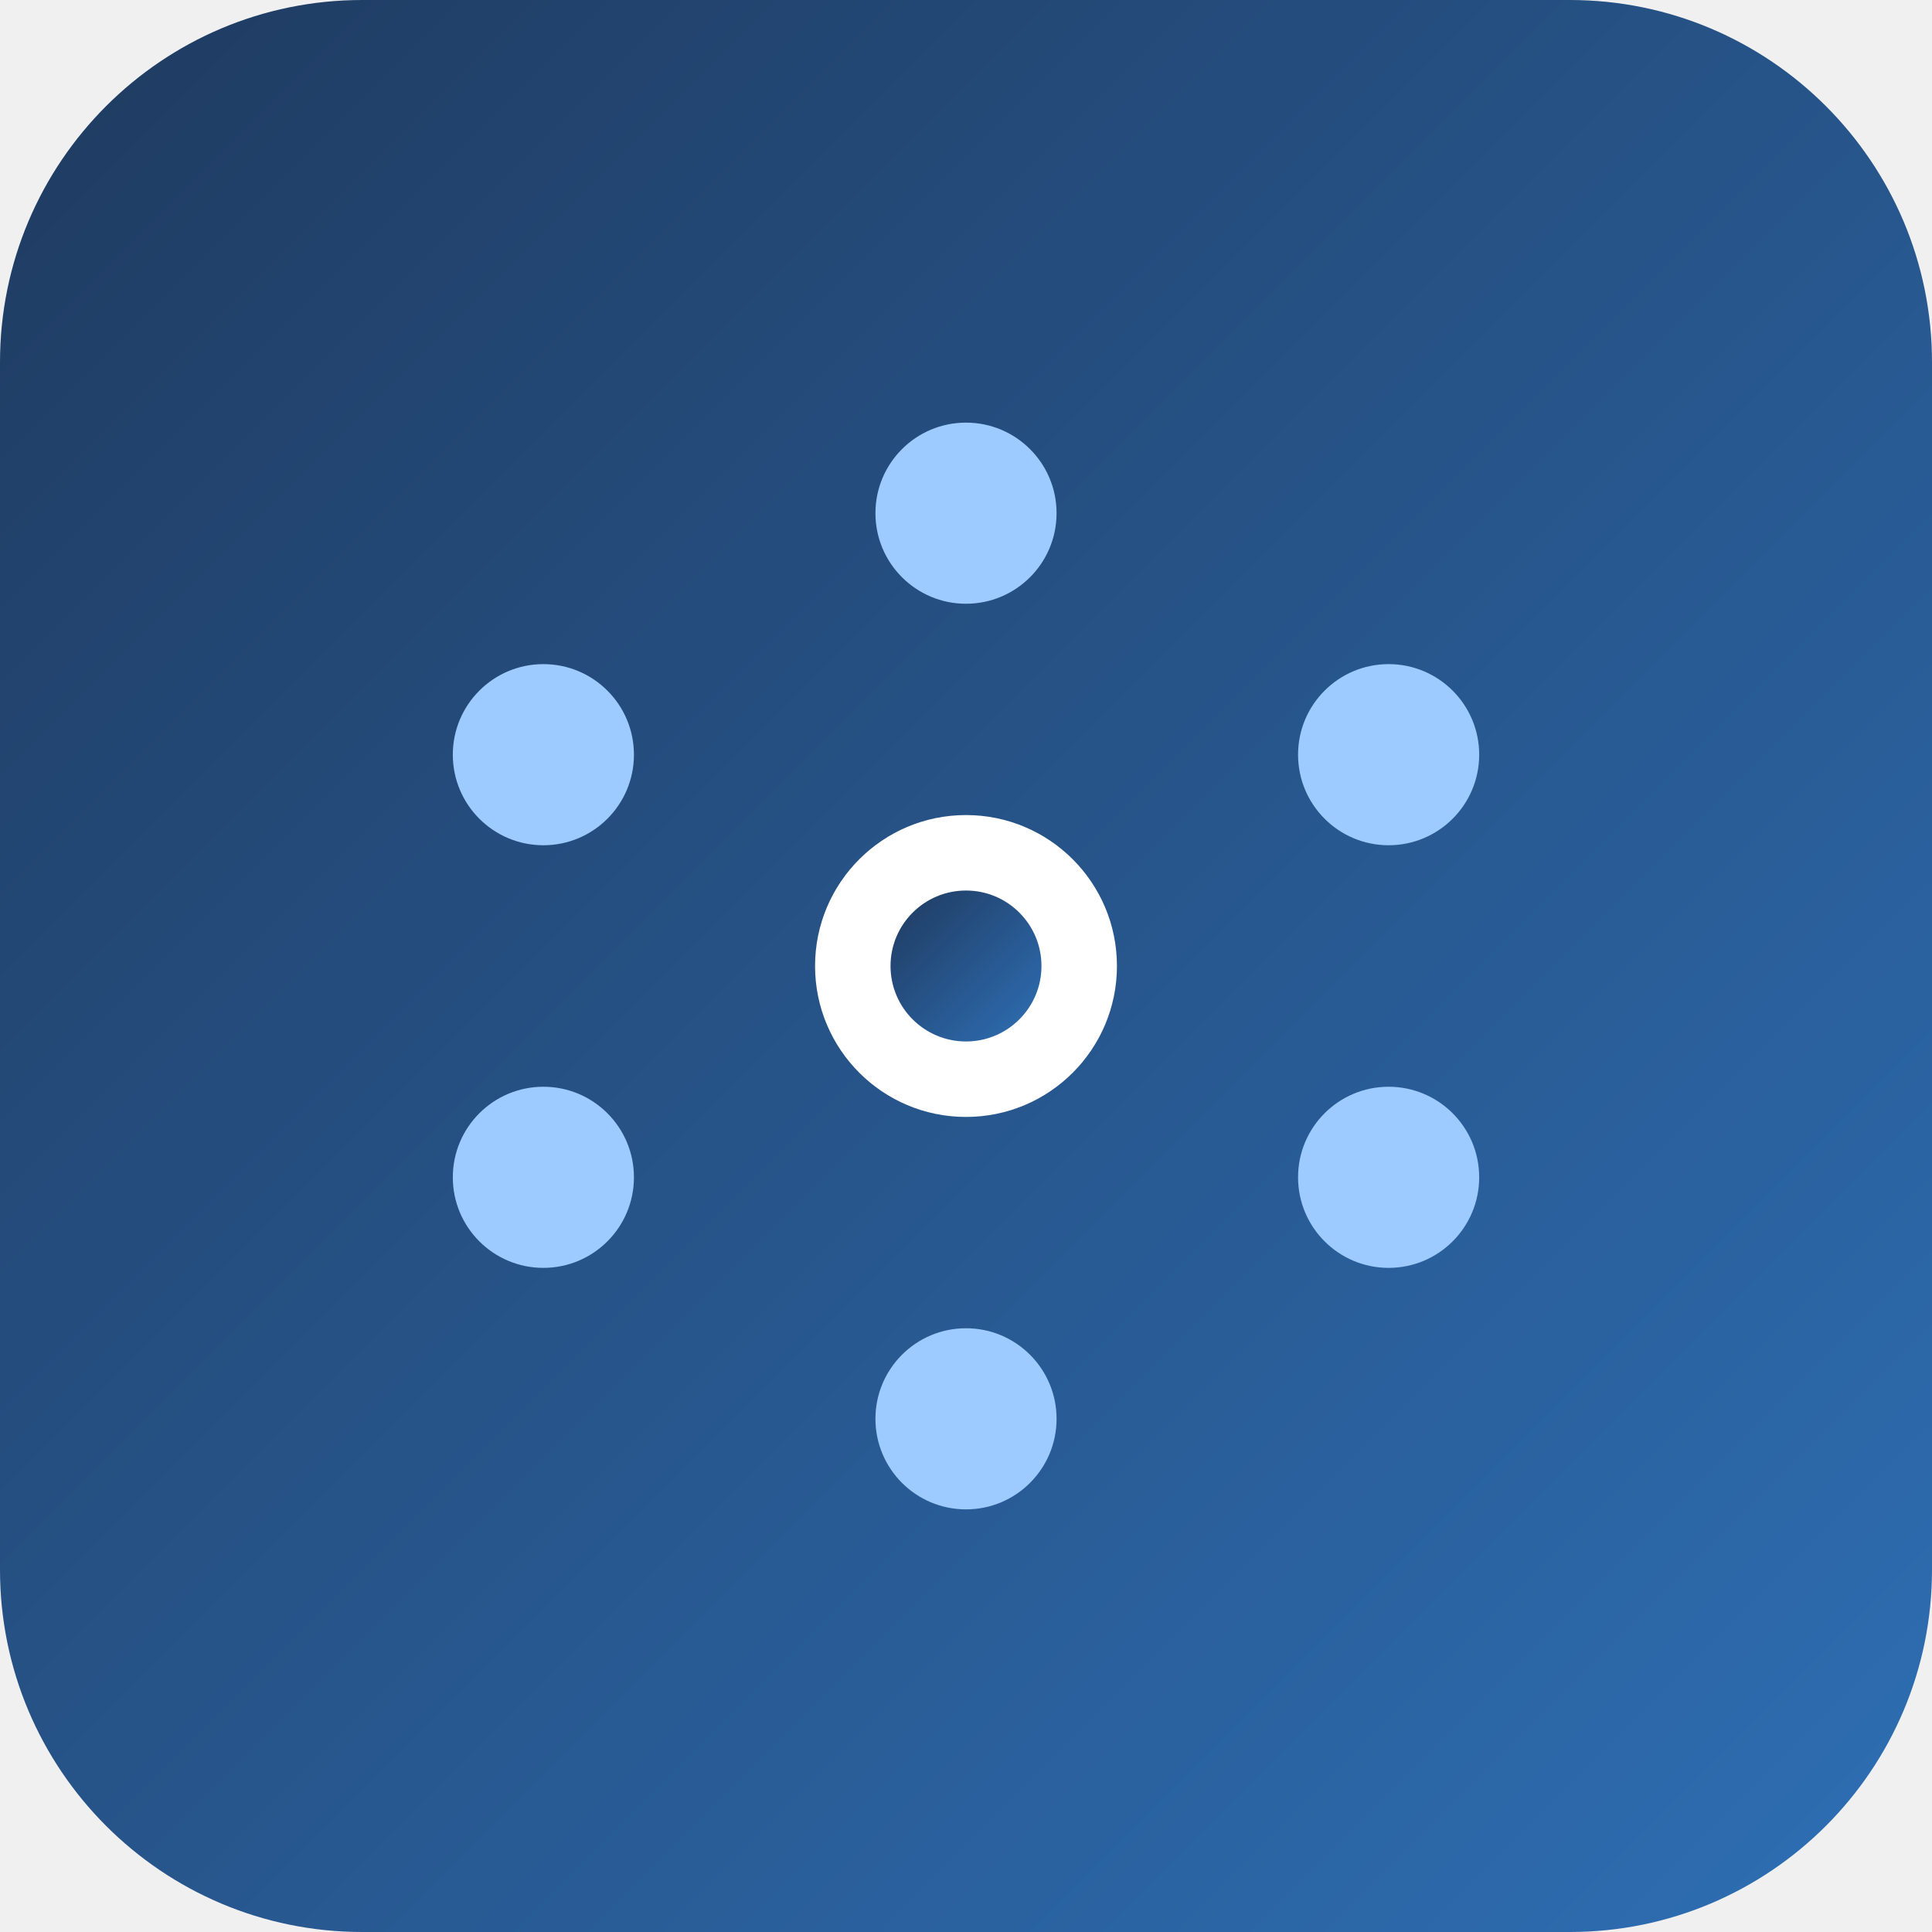
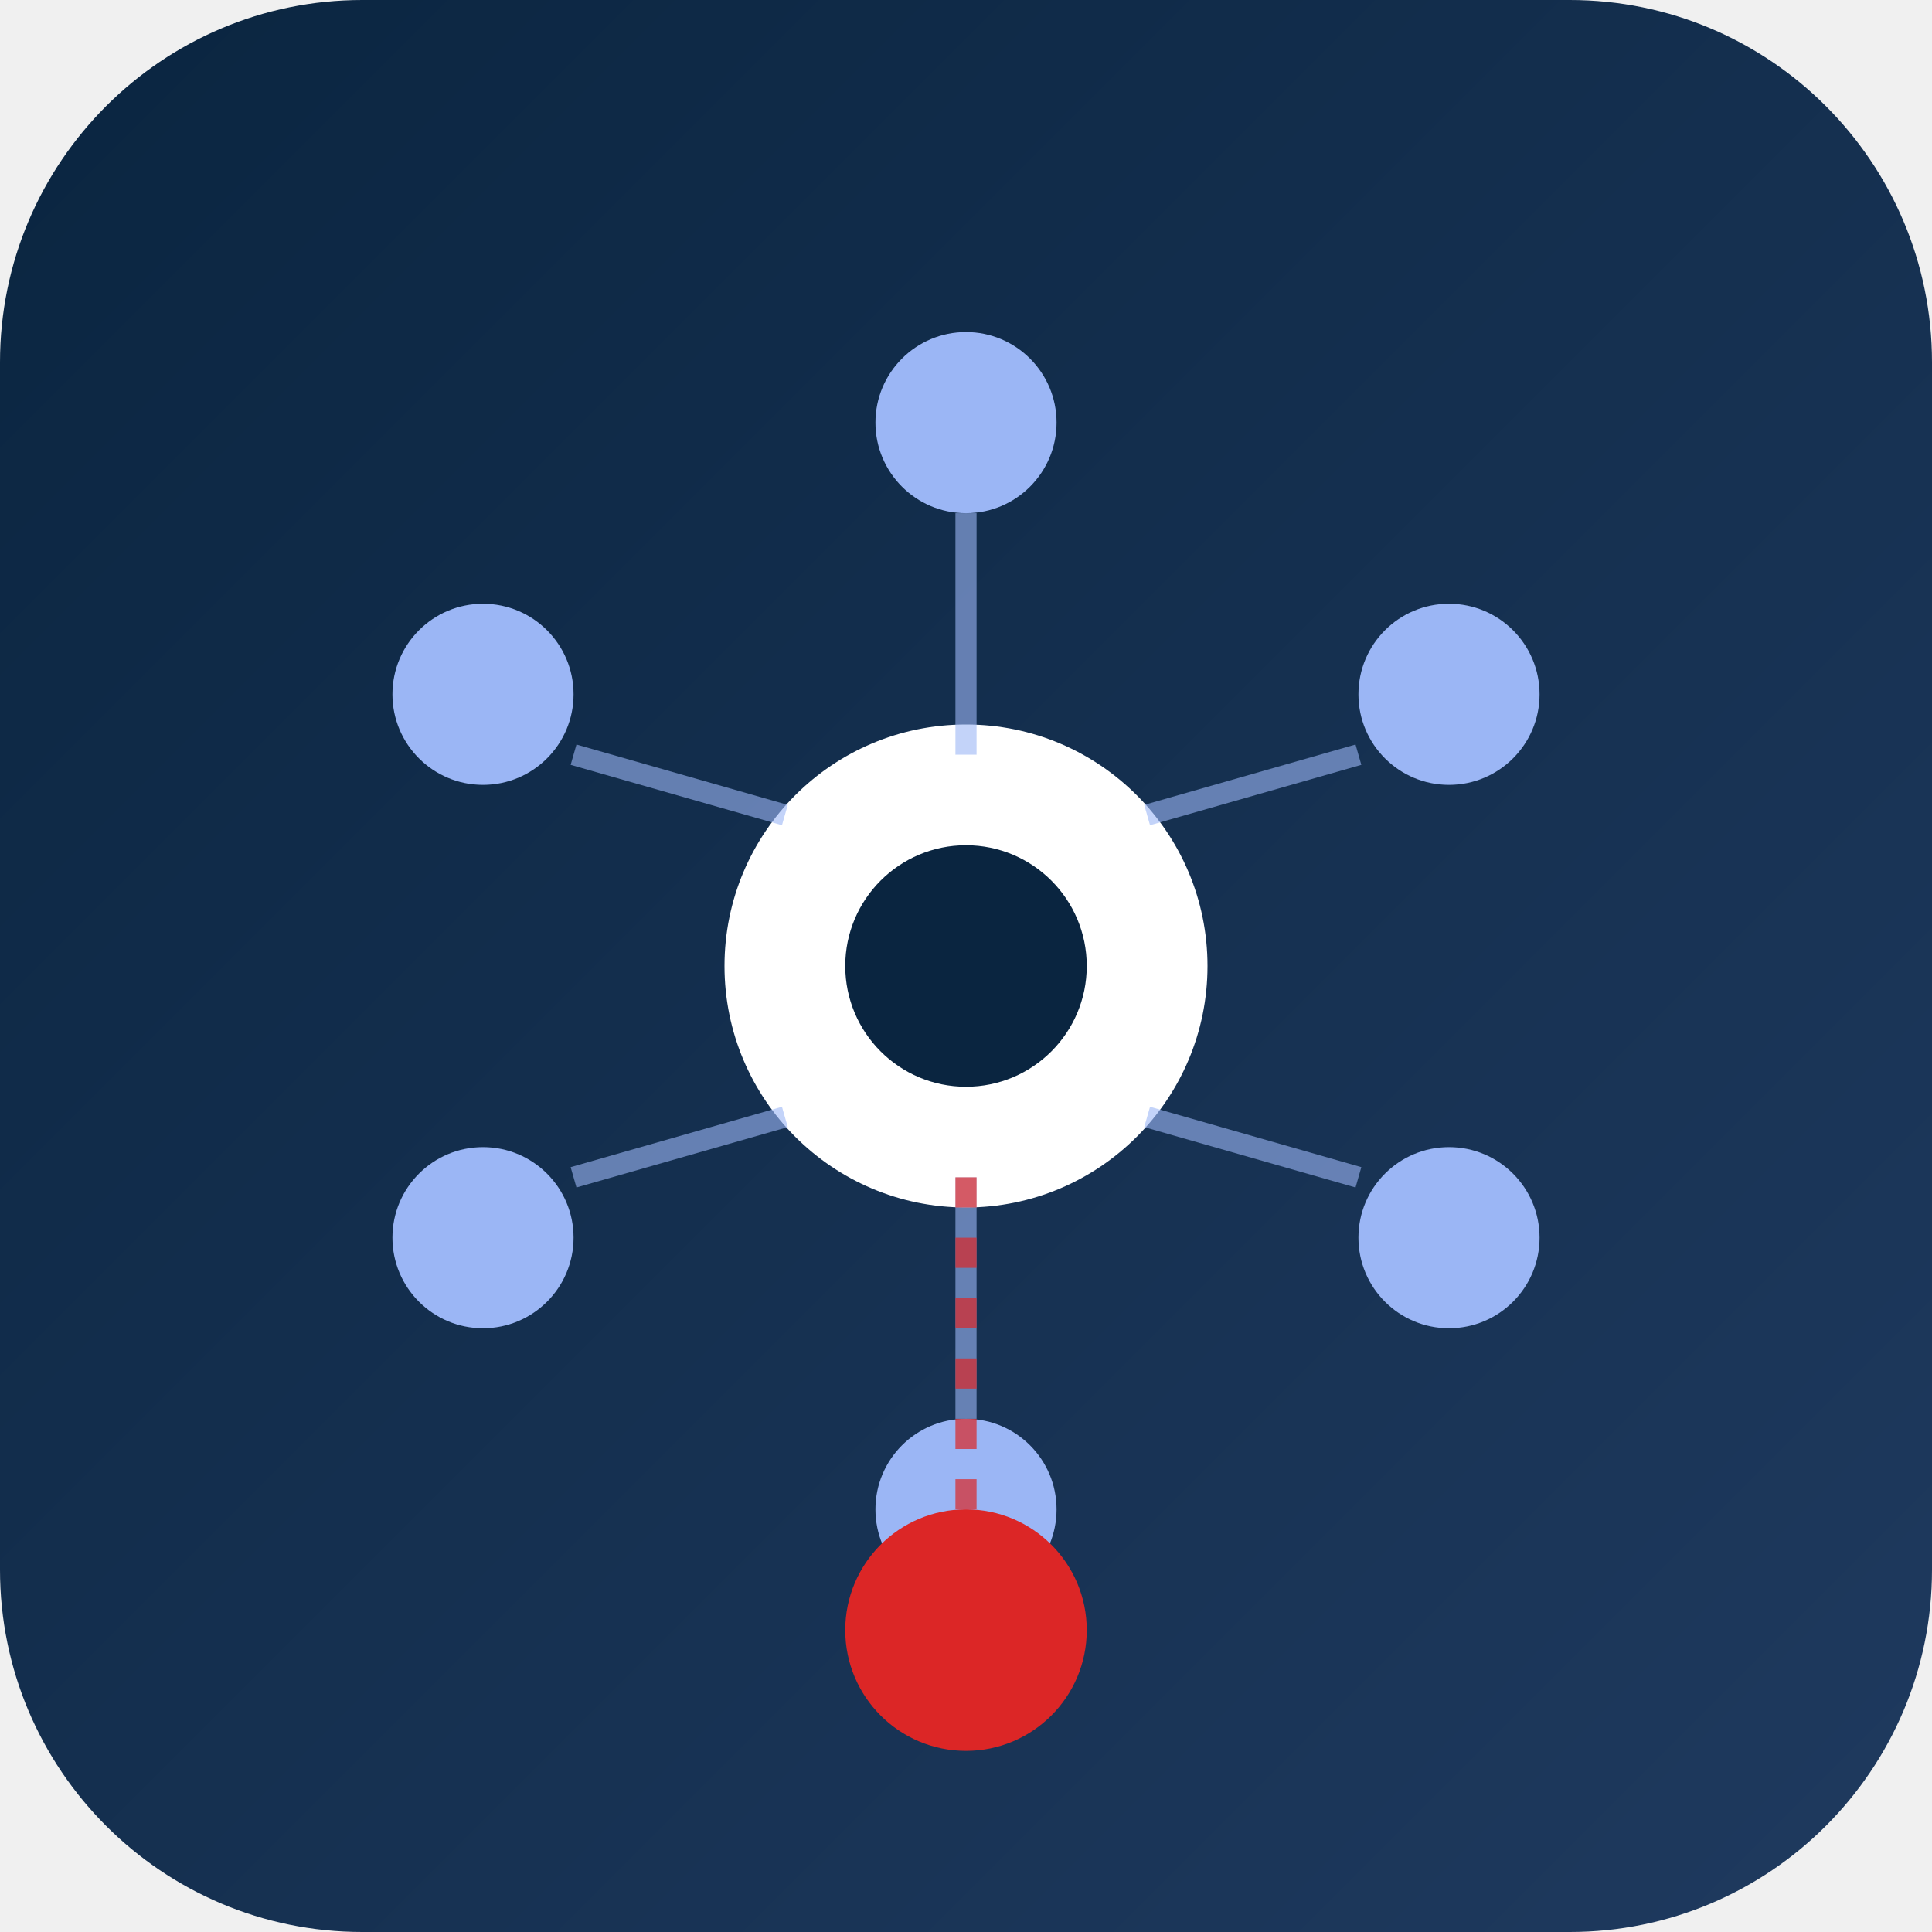
<svg xmlns="http://www.w3.org/2000/svg" viewBox="0 0 64 64" width="64" height="64" role="img" aria-label="UCSA">
  <defs>
-     <linearGradient id="g" x1="0" y1="0" x2="1" y2="1">
-       <stop offset="0%" stop-color="#1f3a5f" />
-       <stop offset="100%" stop-color="#2e6fb5" />
+     <linearGradient id="bg" x1="0" y1="0" x2="1" y2="1">
+       <stop offset="0%" stop-color="#0a2540" />
+       <stop offset="100%" stop-color="#1f3a5f" />
    </linearGradient>
  </defs>
-   <rect width="64" height="64" rx="12" fill="url(#g)" />
-   <g transform="translate(32 32)" fill="#9ecbff">
-     <circle cx="0" cy="-15" r="3" />
-     <circle cx="14" cy="-7" r="3" />
-     <circle cx="14" cy="7" r="3" />
-     <circle cx="0" cy="15" r="3" />
-     <circle cx="-14" cy="7" r="3" />
-     <circle cx="-14" cy="-7" r="3" />
+   <rect width="64" height="64" rx="12" fill="url(#bg)" />
+   <g transform="translate(32 32)">
+     <g fill="#9bb6f5">
+       <circle cx="0" cy="-18" r="3" />
+       <circle cx="16" cy="-9" r="3" />
+       <circle cx="16" cy="9" r="3" />
+       <circle cx="0" cy="18" r="3" />
+       <circle cx="-16" cy="9" r="3" />
+       <circle cx="-16" cy="-9" r="3" />
+     </g>
+     <circle cx="0" cy="22" r="4" fill="#dc2626" />
+     <circle cx="0" cy="0" r="8" fill="#ffffff" />
+     <circle cx="0" cy="0" r="4" fill="#0a2540" />
+     <g stroke="#9bb6f5" stroke-width="0.7" opacity="0.6">
+       <line x1="0" y1="-7" x2="0" y2="-15" />
+       <line x1="6" y1="-5" x2="13" y2="-7" />
+       <line x1="6" y1="5" x2="13" y2="7" />
+       <line x1="0" y1="7" x2="0" y2="15" />
+       <line x1="-6" y1="5" x2="-13" y2="7" />
+       <line x1="-6" y1="-5" x2="-13" y2="-7" />
+     </g>
+     <line x1="0" y1="7" x2="0" y2="18" stroke="#dc2626" stroke-width="0.7" stroke-dasharray="1 1" opacity="0.7" />
  </g>
-   <circle cx="32" cy="32" r="5" fill="#ffffff" />
-   <circle cx="32" cy="32" r="2.5" fill="url(#g)" />
</svg>
